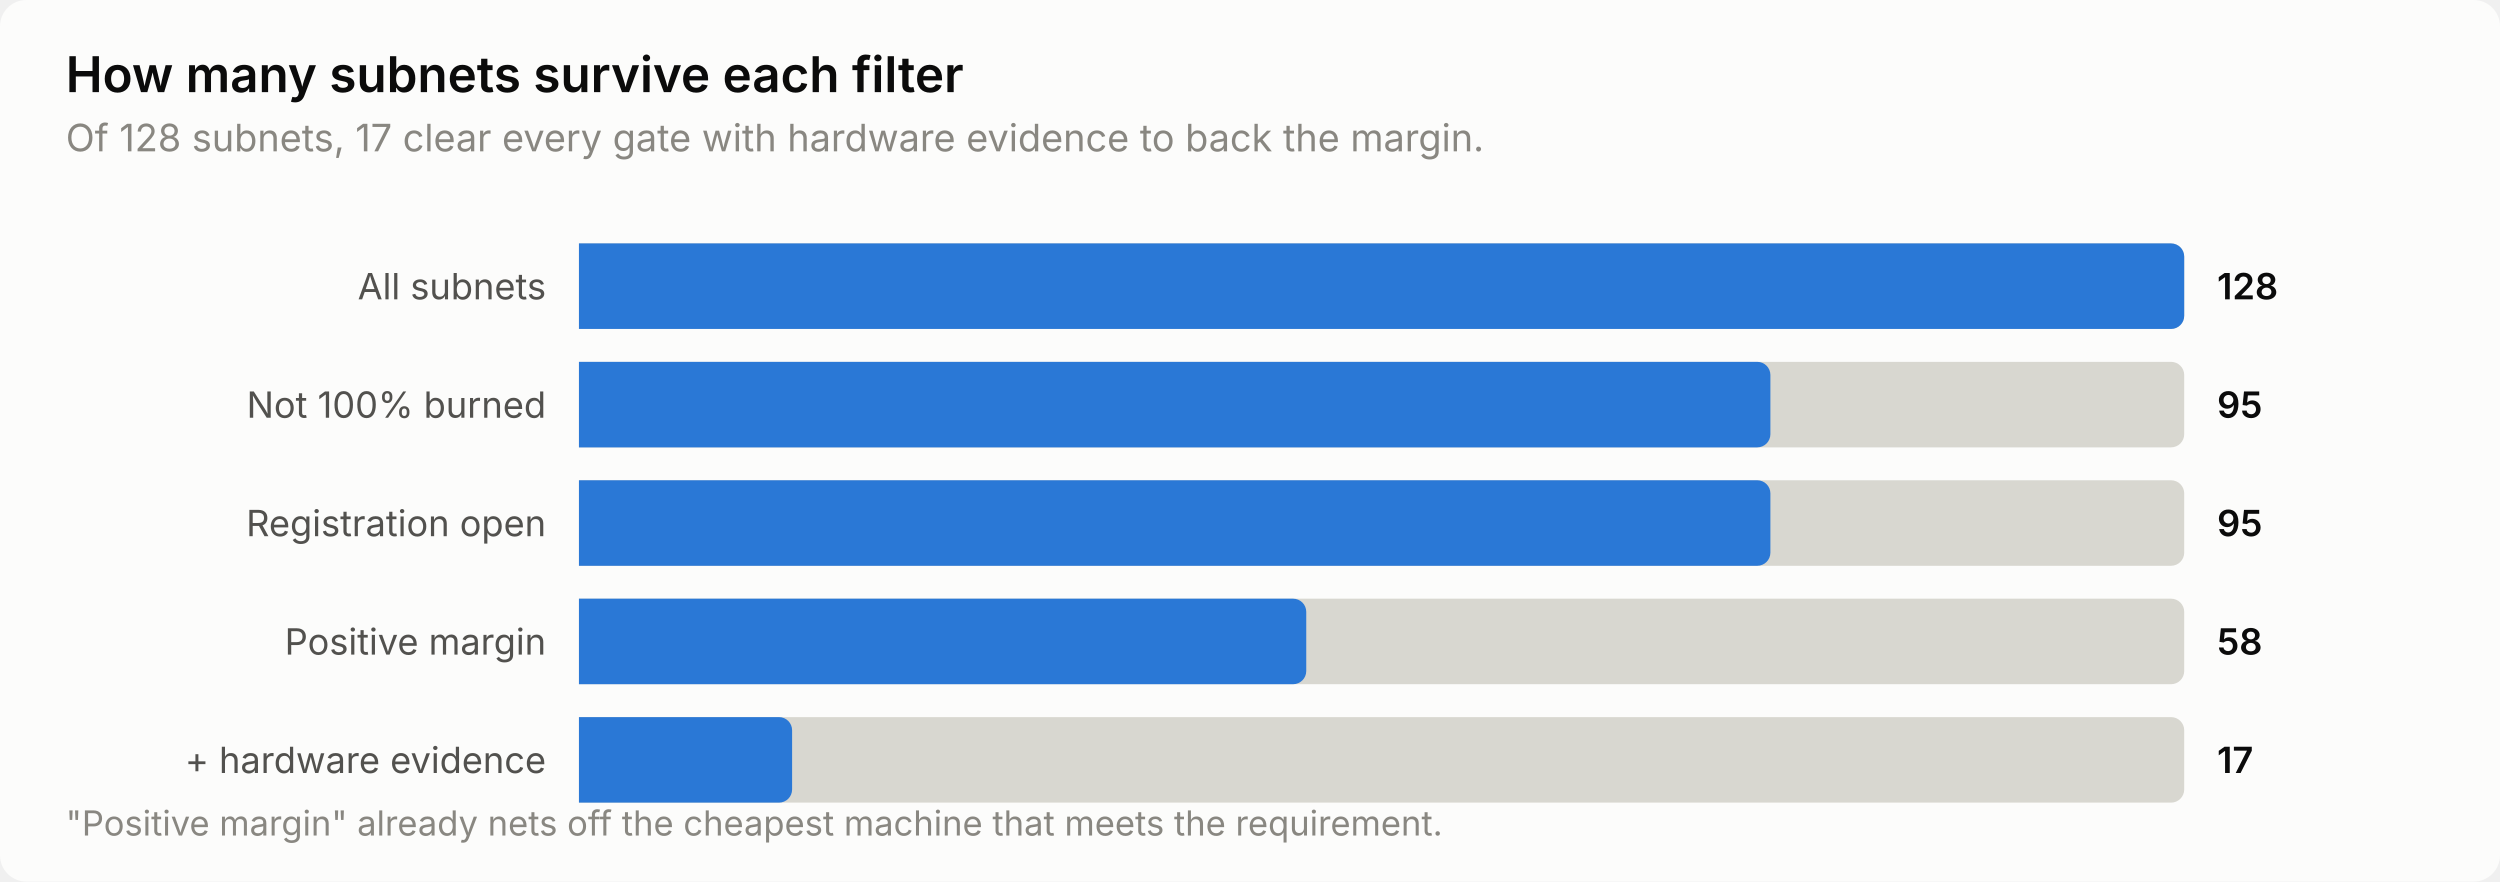
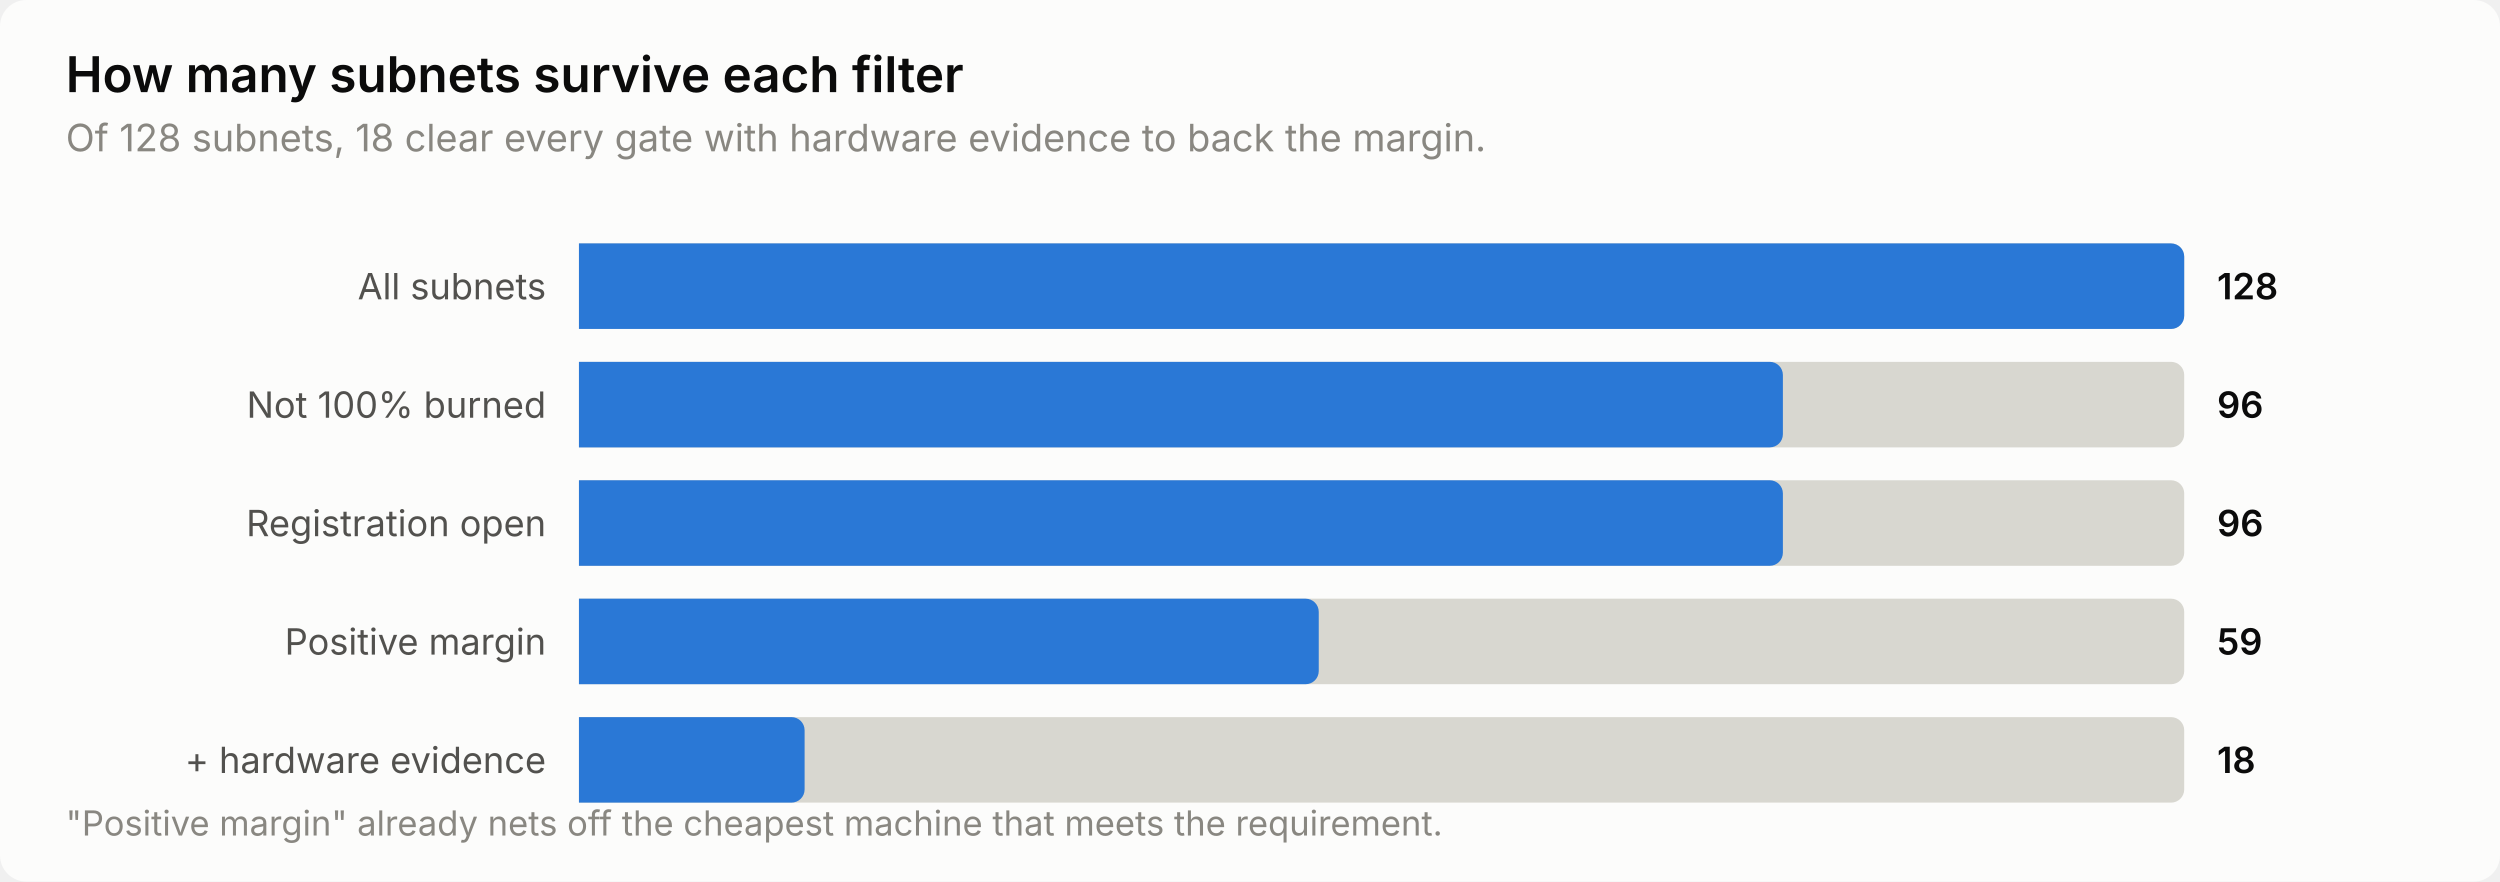
<svg xmlns="http://www.w3.org/2000/svg" width="760" height="268" viewBox="0 0 760 268" role="img" aria-label="How many subnets survive each filter">
  <style>
    text { font-family: system-ui, -apple-system, 'Segoe UI', sans-serif; }
    .t-title { font-size: 15px; font-weight: 600; }
    .t-sub { font-size: 11.5px; }
    .t-lab { font-size: 11px; }
    .t-val { font-size: 11px; font-weight: 600; font-variant-numeric: tabular-nums; }
    .t-tick { font-size: 10.5px; font-variant-numeric: tabular-nums; }

    .surface { fill: #fcfcfb; }
    .ink { fill: #0b0b0b; }
    .ink2 { fill: #52514e; }
    .muted { fill: #898781; }
    .grid { stroke: #e1e0d9; }
    .axis { stroke: #c3c2b7; }
    .accent { fill: #2a78d6; }
    .critical { fill: #d03b3b; }
    .deemph { fill: #d8d7d0; }

    @media (prefers-color-scheme: dark) {
      .surface { fill: #1a1a19; }
      .ink { fill: #ffffff; }
      .ink2 { fill: #c3c2b7; }
      .muted { fill: #898781; }
      .grid { stroke: #2c2c2a; }
      .axis { stroke: #383835; }
      .accent { fill: #3987e5; }
      .deemph { fill: #3a3a37; }
    }
</style>
  <rect class="surface" width="760" height="268" rx="8" />
  <text class="ink t-title" x="20" y="28">How many subnets survive each filter</text>
-   <text class="muted t-sub" x="20" y="46">Of 128 subnets, 17 clear every gate with hardware evidence to back the margin.</text>
+   <text class="muted t-sub" x="20" y="46">Of 128 subnets, 18 clear every gate with hardware evidence to back the margin.</text>
  <text class="ink2 t-lab" x="166" y="91" text-anchor="end">All subnets</text>
  <path class="deemph" d="M176.0,74.0 H660.0 a4.0,4.0 0 0 1 4.0,4.0 V96.0 a4.0,4.0 0 0 1 -4.0,4.0 H176.0 Z" />
  <path class="accent" d="M176.0,74.0 H660.0 a4.0,4.0 0 0 1 4.0,4.0 V96.0 a4.0,4.0 0 0 1 -4.0,4.0 H176.0 Z" />
  <text class="ink t-val" x="674" y="91">128</text>
  <text class="ink2 t-lab" x="166" y="127" text-anchor="end">Not 100% burned</text>
  <path class="deemph" d="M176.0,110.0 H660.0 a4.0,4.0 0 0 1 4.0,4.0 V132.0 a4.0,4.0 0 0 1 -4.0,4.0 H176.0 Z" />
-   <path class="accent" d="M176.0,110.0 H534.2 a4.0,4.0 0 0 1 4.0,4.0 V132.0 a4.0,4.0 0 0 1 -4.0,4.0 H176.0 Z" />
-   <text class="ink t-val" x="674" y="127">95</text>
+   <path class="accent" d="M176.0,110.0 H538.0 a4.0,4.0 0 0 1 4.0,4.0 V132.0 a4.0,4.0 0 0 1 -4.0,4.0 H176.0 Z" />
+   <text class="ink t-val" x="674" y="127">96</text>
  <text class="ink2 t-lab" x="166" y="163" text-anchor="end">Registration open</text>
  <path class="deemph" d="M176.0,146.0 H660.0 a4.0,4.0 0 0 1 4.0,4.0 V168.0 a4.0,4.0 0 0 1 -4.0,4.0 H176.0 Z" />
-   <path class="accent" d="M176.0,146.0 H534.2 a4.0,4.0 0 0 1 4.0,4.0 V168.0 a4.0,4.0 0 0 1 -4.0,4.0 H176.0 Z" />
-   <text class="ink t-val" x="674" y="163">95</text>
+   <path class="accent" d="M176.0,146.0 H538.0 a4.0,4.0 0 0 1 4.0,4.0 V168.0 a4.0,4.0 0 0 1 -4.0,4.0 H176.0 Z" />
+   <text class="ink t-val" x="674" y="163">96</text>
  <text class="ink2 t-lab" x="166" y="199" text-anchor="end">Positive margin</text>
  <path class="deemph" d="M176.0,182.0 H660.0 a4.0,4.0 0 0 1 4.0,4.0 V204.0 a4.0,4.0 0 0 1 -4.0,4.0 H176.0 Z" />
-   <path class="accent" d="M176.0,182.0 H393.1 a4.0,4.0 0 0 1 4.0,4.0 V204.0 a4.0,4.0 0 0 1 -4.0,4.0 H176.0 Z" />
-   <text class="ink t-val" x="674" y="199">58</text>
+   <path class="accent" d="M176.0,182.0 H396.9 a4.0,4.0 0 0 1 4.0,4.0 V204.0 a4.0,4.0 0 0 1 -4.0,4.0 H176.0 Z" />
+   <text class="ink t-val" x="674" y="199">59</text>
  <text class="ink2 t-lab" x="166" y="235" text-anchor="end">+ hardware evidence</text>
  <path class="deemph" d="M176.0,218.0 H660.0 a4.0,4.0 0 0 1 4.0,4.0 V240.0 a4.0,4.0 0 0 1 -4.0,4.0 H176.0 Z" />
-   <path class="accent" d="M176.0,218.0 H236.8 a4.0,4.0 0 0 1 4.0,4.0 V240.0 a4.0,4.0 0 0 1 -4.0,4.0 H176.0 Z" />
-   <text class="ink t-val" x="674" y="235">17</text>
+   <path class="accent" d="M176.0,218.0 H240.6 a4.0,4.0 0 0 1 4.0,4.0 V240.0 a4.0,4.0 0 0 1 -4.0,4.0 H176.0 Z" />
+   <text class="ink t-val" x="674" y="235">18</text>
  <text class="muted t-tick" x="20" y="254">"Positive margin" already nets off the cheapest machine that meets the requirement.</text>
</svg>
